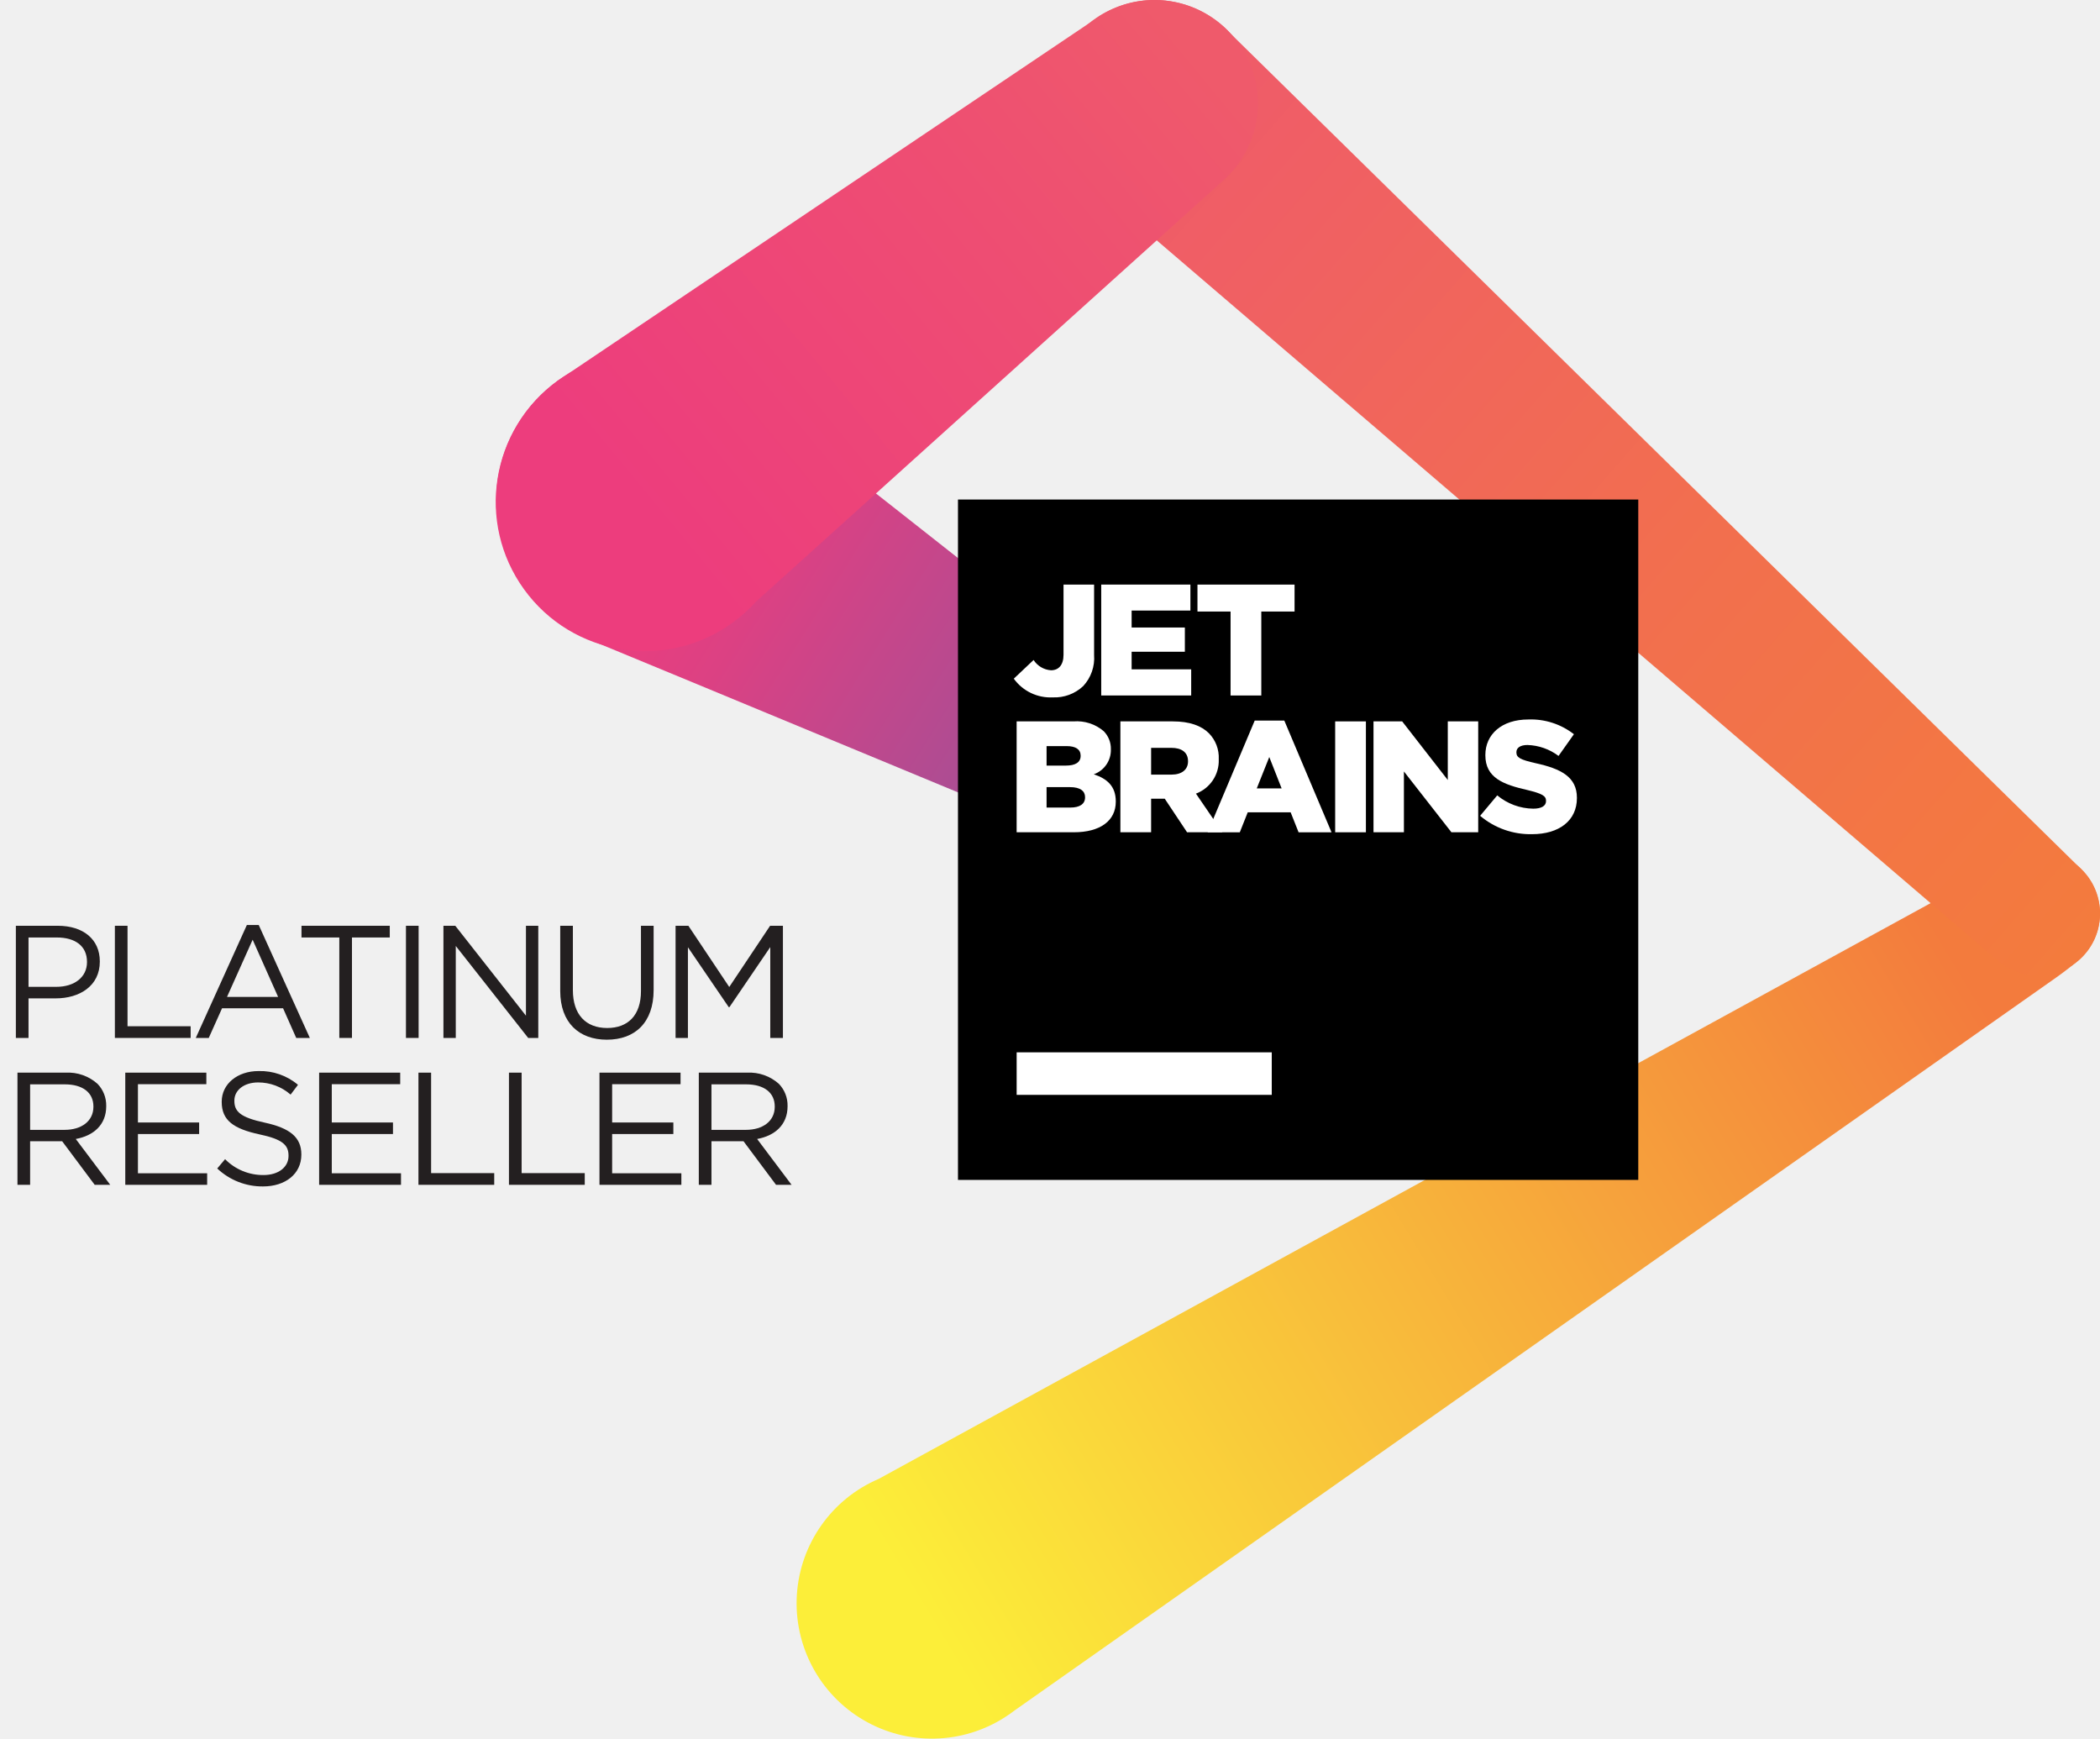
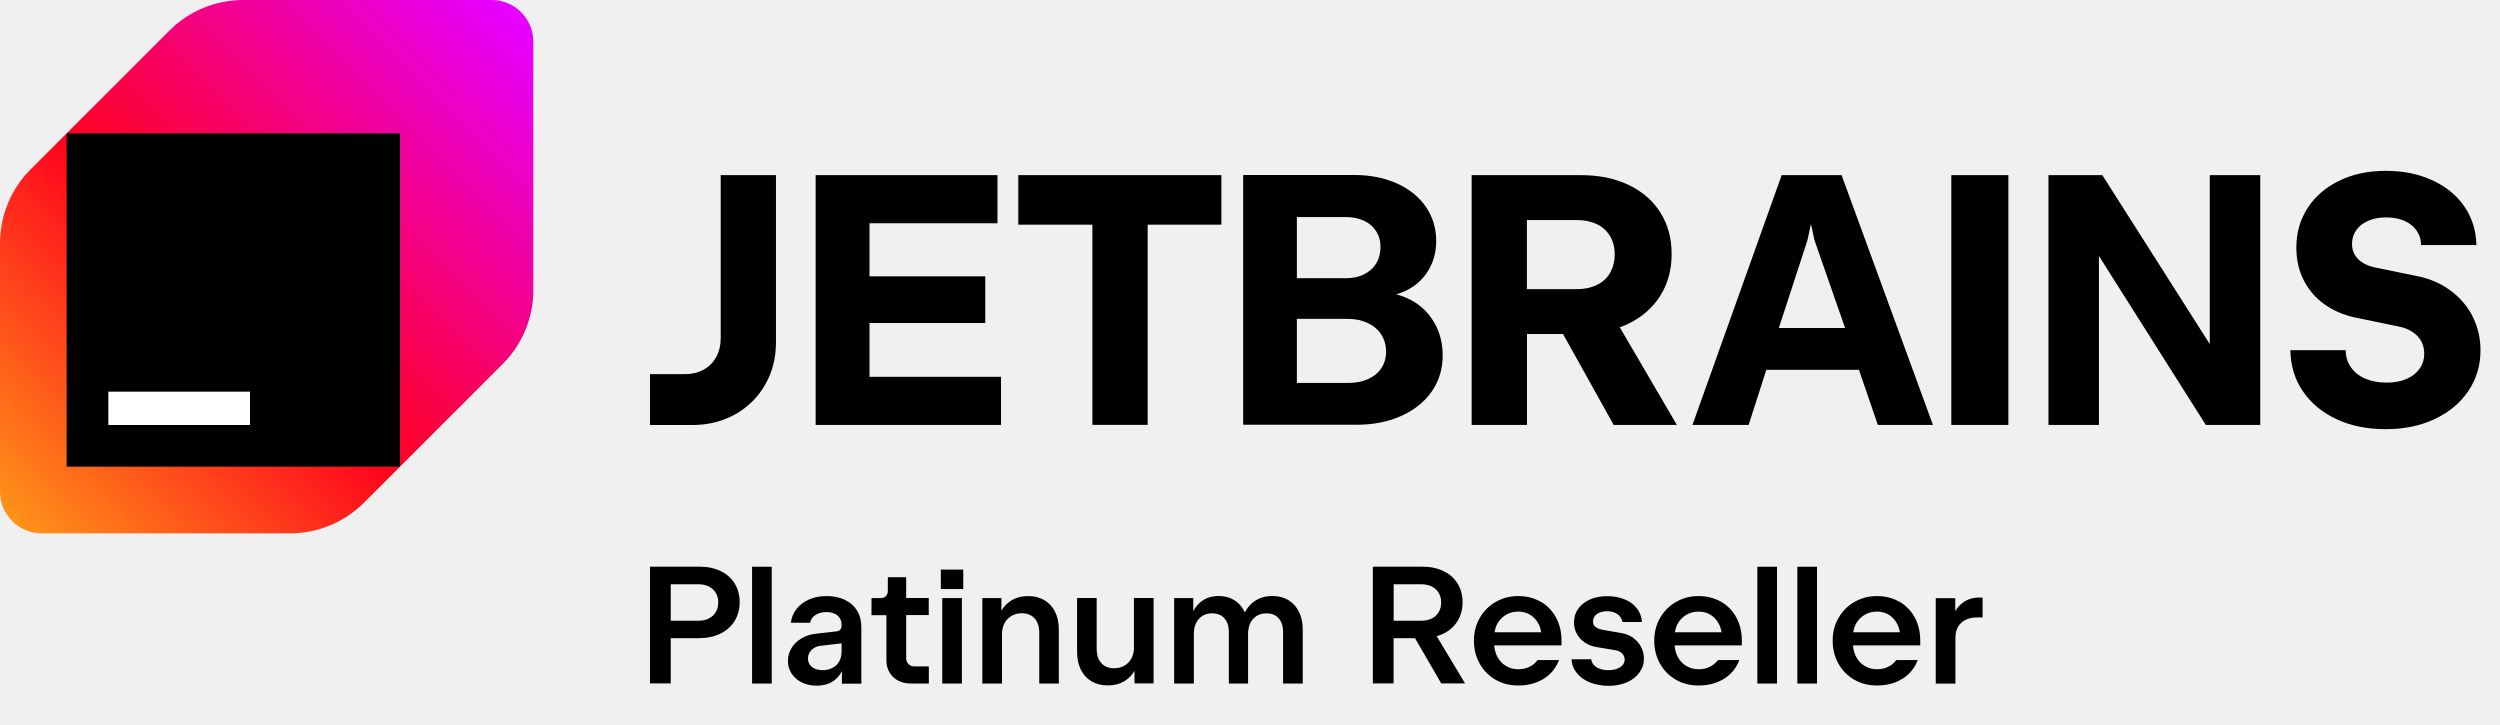
- <svg xmlns="http://www.w3.org/2000/svg" width="314.599" height="260.432" viewBox="0 0 314.599 260.432">
+ <svg xmlns="http://www.w3.org/2000/svg" width="300" height="87" fill="none" viewBox="0 0 300 87">
  <defs>
-     <linearGradient id="linear-gradient" x1="138.025" y1="241.116" x2="294.823" y2="146.48" gradientUnits="userSpaceOnUse">
-       <stop offset="0" stop-color="#fcee39" />
-       <stop offset="1" stop-color="#f37b3d" />
-     </linearGradient>
-     <linearGradient id="linear-gradient-2" x1="171.064" y1="13.817" x2="314.178" y2="139.109" gradientUnits="userSpaceOnUse">
-       <stop offset="0" stop-color="#ef5a6b" />
-       <stop offset="0.57" stop-color="#f26f4e" />
-       <stop offset="1" stop-color="#f37b3d" />
-     </linearGradient>
-     <linearGradient id="linear-gradient-3" x1="180.236" y1="127.281" x2="95.419" y2="74.312" gradientUnits="userSpaceOnUse">
-       <stop offset="0" stop-color="#7c59a4" />
-       <stop offset="0.385" stop-color="#af4c92" />
-       <stop offset="0.765" stop-color="#dc4183" />
-       <stop offset="0.957" stop-color="#ed3d7d" />
-     </linearGradient>
-     <linearGradient id="linear-gradient-4" x1="178.69" y1="7.404" x2="95.884" y2="75.794" gradientUnits="userSpaceOnUse">
-       <stop offset="0" stop-color="#ef5a6b" />
-       <stop offset="0.364" stop-color="#ee4e72" />
-       <stop offset="1" stop-color="#ed3d7d" />
+     <linearGradient id="a" x1=".85" x2="62.62" y1="62.72" y2="1.81" gradientUnits="userSpaceOnUse">
+       <stop stop-color="#FF9419" />
+       <stop offset=".43" stop-color="#FF021D" />
+       <stop offset=".99" stop-color="#E600FF" />
    </linearGradient>
  </defs>
-   <g>
-     <path d="M2.376,138.674H8.665c3.792,0,6.289,2.017,6.289,5.329v.048c0,3.624-3.024,5.496-6.601,5.496H4.272v5.929H2.376Zm6.049,9.146c2.784,0,4.608-1.488,4.608-3.696v-.049c0-2.399-1.8-3.647-4.513-3.647h-4.248v7.393Z" fill="#231f20" />
-     <path d="M17.208,138.674h1.896v15.05H28.561v1.752H17.208Z" fill="#231f20" />
-     <path d="M36.984,138.554h1.776L46.417,155.476h-2.04l-1.968-4.44H33.264L31.272,155.476H29.328Zm4.68,10.777-3.816-8.568-3.84,8.568Z" fill="#231f20" />
-     <path d="M50.832,140.427H45.167v-1.753h13.225v1.753H52.728v15.049H50.832Z" fill="#231f20" />
-     <path d="M60.816,138.674h1.896v16.802h-1.896Z" fill="#231f20" />
-     <path d="M66.431,138.674h1.776l10.585,13.466V138.674h1.848v16.802H79.128L68.28,141.699v13.777H66.431Z" fill="#231f20" />
-     <path d="M83.927,148.444v-9.77h1.896v9.649c0,3.624,1.92,5.664,5.136,5.664,3.097,0,5.064-1.872,5.064-5.544v-9.77h1.896v9.625c0,4.896-2.809,7.44-7.009,7.44C86.759,155.74,83.927,153.196,83.927,148.444Z" fill="#231f20" />
-     <path d="M101.207,138.674h1.92l6.121,9.169,6.12-9.169h1.921v16.802h-1.896V141.867l-6.121,9.001h-.096l-6.12-8.977v13.585h-1.849Z" fill="#231f20" />
-     <path d="M2.616,160.674H9.84a6.623,6.623,0,0,1,4.777,1.681,4.64,4.64,0,0,1,1.296,3.312v.048c0,2.784-1.92,4.416-4.561,4.896l5.161,6.864H14.185L9.312,170.948H4.512v6.528H2.616Zm7.057,8.569c2.521,0,4.321-1.297,4.321-3.457v-.048c0-2.063-1.584-3.312-4.296-3.312H4.512v6.816Z" fill="#231f20" />
-     <path d="M18.768,160.674H30.913v1.729h-10.249v5.736h9.168v1.729H20.664v5.88H31.033v1.729H18.768Z" fill="#231f20" />
-     <path d="M32.543,175.028l1.176-1.393a7.997,7.997,0,0,0,5.76,2.377c2.256,0,3.745-1.2,3.745-2.856V173.108c0-1.561-.84-2.448-4.369-3.192-3.864-.84-5.64-2.088-5.64-4.849v-.048c0-2.641,2.328-4.584,5.521-4.584a8.764,8.764,0,0,1,5.904,2.063l-1.104,1.465a7.378,7.378,0,0,0-4.849-1.824c-2.184,0-3.576,1.199-3.576,2.712v.048c0,1.584.864,2.473,4.561,3.265,3.744.815,5.472,2.184,5.472,4.752v.048c0,2.881-2.4,4.753-5.736,4.753A9.833,9.833,0,0,1,32.543,175.028Z" fill="#231f20" />
-     <path d="M47.808,160.674H59.953v1.729H49.704v5.736h9.168v1.729H49.704v5.88H60.073v1.729H47.808Z" fill="#231f20" />
-     <path d="M62.688,160.674H64.584v15.05h9.457v1.752H62.688Z" fill="#231f20" />
-     <path d="M76.247,160.674h1.896v15.05H87.6v1.752h-11.353Z" fill="#231f20" />
-     <path d="M89.807,160.674h12.146v1.729h-10.249v5.736h9.169v1.729H91.704v5.88h10.369v1.729H89.807Z" fill="#231f20" />
-     <path d="M104.687,160.674h7.225A6.621,6.621,0,0,1,116.688,162.355a4.639,4.639,0,0,1,1.297,3.312v.048c0,2.784-1.921,4.416-4.561,4.896l5.16,6.864h-2.328l-4.872-6.528H106.584v6.528H104.687Zm7.057,8.569c2.521,0,4.32-1.297,4.32-3.457v-.048c0-2.063-1.584-3.312-4.296-3.312H106.584v6.816Z" fill="#231f20" />
-   </g>
-   <rect x="152.382" y="157.7" width="38.44" height="6.407" fill="#fff" />
-   <rect x="152.382" y="157.7" width="38.44" height="6.407" fill="#fff" />
-   <g>
-     <path id="_Path_" data-name="&lt;Path&gt;" d="M311.643,143.62a9.277,9.277,0,0,0-12.388-13.809l-.01-.012L131.64,221.524a20.27,20.27,0,1,0,18.982,35.655h0l.001-.001c.492-.317.973-.653,1.439-1.014l155.905-109.69c.941-.647,3.082-2.3,3.642-2.817l.042-.029Z" fill="url(#linear-gradient)" />
-     <path id="_Path_2" data-name="&lt;Path&gt;" d="M311.853,130.291l.015-.016L184.359,5.043A15.45,15.45,0,0,0,157.489,15.484v0a15.413,15.413,0,0,0,4.28,10.64l-.007.007.059.051a15.647,15.647,0,0,0,2.352,2.014L298.917,143.588l.027-.028a9.257,9.257,0,0,0,12.909-13.27Z" fill="url(#linear-gradient-2)" />
-     <path id="_Path_3" data-name="&lt;Path&gt;" d="M188.516,119.086c-.185-.146-78.685-62.161-80.304-63.131l-.072-.057-.008.012A22.348,22.348,0,0,0,85.004,94.156l-.004.007.069.029A22.433,22.433,0,0,0,88.881,96.056c.807.302,90.766,37.62,90.766,37.62l.009-.016a8.591,8.591,0,0,0,8.86-14.575Z" fill="url(#linear-gradient-3)" />
-     <path id="_Path_4" data-name="&lt;Path&gt;" d="M172.974,0A15.362,15.362,0,0,0,163.862,3.006L84.084,56.675c-.154.105-.313.203-.465.312l-.106.072.006.008a22.355,22.355,0,0,0,26.207,36.224l.001.001.012-.011a22.302,22.302,0,0,0,3.59-3.235l69.191-62.358-.024-.032a15.466,15.466,0,0,0,5.962-12.171v-0A15.53,15.53,0,0,0,172.974,0Z" fill="url(#linear-gradient-4)" />
-     <g id="_Group_" data-name="&lt;Group&gt;">
-       <rect id="_Path_5" data-name="&lt;Path&gt;" x="143.513" y="74.825" width="101.915" height="101.915" />
-       <rect id="_Path_6" data-name="&lt;Path&gt;" x="152.304" y="157.631" width="38.218" height="6.37" fill="#fff" />
-       <g id="_Group_2" data-name="&lt;Group&gt;">
-         <path id="_Compound_Path_" data-name="&lt;Compound Path&gt;" d="M151.874,101.66l2.966-2.8a3.363,3.363,0,0,0,2.61,1.542c1.139,0,1.875-.783,1.875-2.325l0-10.512h4.58l0,10.536a6.171,6.171,0,0,1-1.637,4.675,6.259,6.259,0,0,1-4.556,1.685A6.784,6.784,0,0,1,151.874,101.66Z" fill="#fff" />
-         <path id="_Compound_Path_2" data-name="&lt;Compound Path&gt;" d="M164.973,87.565l13.36,0v3.892h-8.804v2.539H177.502v3.631h-7.973v2.634l8.922,0v3.915l-13.478,0Z" fill="#fff" />
-         <path id="_Compound_Path_3" data-name="&lt;Compound Path&gt;" d="M184.351,91.599h-4.96V87.565l14.546,0v4.034h-4.983l0,12.577h-4.604Z" fill="#fff" />
-         <path id="_Compound_Path_4" data-name="&lt;Compound Path&gt;" d="M152.301,108.058h8.519a6.221,6.221,0,0,1,4.532,1.471,3.738,3.738,0,0,1,1.068,2.705v.047a3.845,3.845,0,0,1-2.563,3.702c2.017.664,3.298,1.803,3.298,4.058v.047c0,2.848-2.326,4.58-6.288,4.58h-8.566Zm9.587,5.126c0-.926-.736-1.424-2.088-1.424h-3.014v2.919h2.895c1.4,0,2.207-.475,2.207-1.448Zm-1.59,4.722h-3.512v3.061h3.56c1.424,0,2.207-.546,2.207-1.519v-.047C162.553,118.499,161.841,117.906,160.298,117.906Z" fill="#fff" />
-         <path id="_Compound_Path_5" data-name="&lt;Compound Path&gt;" d="M167.844,108.058h7.855c2.539,0,4.295.664,5.41,1.78a5.186,5.186,0,0,1,1.471,3.868v.047a5.263,5.263,0,0,1-3.417,5.126l3.963,5.79h-5.292l-3.346-5.031h-2.041v5.031H167.844Zm7.665,7.973c1.542,0,2.468-.759,2.468-1.97v-.047c0-1.329-.973-1.993-2.492-1.993h-3.037v4.01Z" fill="#fff" />
-         <path id="_Compound_Path_6" data-name="&lt;Compound Path&gt;" d="M187.966,107.94h4.437l7.072,16.73h-4.936l-1.187-2.99h-6.431l-1.187,2.99h-4.817Zm4.034,10.156-1.851-4.699-1.875,4.699Z" fill="#fff" />
-         <path id="_Compound_Path_7" data-name="&lt;Compound Path&gt;" d="M200.021,108.058h4.604l0,16.611h-4.604Z" fill="#fff" />
-         <path id="_Compound_Path_8" data-name="&lt;Compound Path&gt;" d="M205.763,108.058H210.058l6.834,8.78,0-8.78h4.556l0,16.611h-4.01l-7.119-9.112,0,9.112h-4.556Z" fill="#fff" />
-         <path id="_Compound_Path_9" data-name="&lt;Compound Path&gt;" d="M221.737,122.201l2.563-3.061a8.605,8.605,0,0,0,5.387,1.993c1.258,0,1.922-.427,1.922-1.139V119.947c0-.712-.546-1.068-2.824-1.614-3.536-.807-6.265-1.803-6.265-5.197v-.047c0-3.085,2.444-5.316,6.431-5.316a10.455,10.455,0,0,1,6.834,2.207l-2.302,3.251a8.154,8.154,0,0,0-4.651-1.637c-1.115,0-1.661.451-1.661,1.068v.047c0,.759.57,1.092,2.895,1.614,3.797.831,6.17,2.065,6.17,5.173v.047c0,3.393-2.682,5.41-6.716,5.41A11.646,11.646,0,0,1,221.737,122.201Z" fill="#fff" />
-       </g>
-     </g>
-   </g>
+   <path fill="#000" fill-rule="evenodd" d="M85.947 42.836c.358-.657.538-1.404.538-2.251v-19.568h6.632v20.066c0 1.892-.438 3.585-1.304 5.089-.866 1.504-2.061 2.689-3.585 3.545-1.524.856-3.236 1.285-5.148 1.285H78v-6.104h4.192c.847 0 1.583-.179 2.241-.538.657-.358 1.155-.866 1.514-1.524Zm32.284-4.073H104.34v6.453h15.783v5.776H97.877V21.018h21.818v5.776H104.34v6.363h13.891v5.606Zm12.856-11.8h-8.882l-.01.01v-5.955h24.367v5.945h-8.842v24.019h-6.633V26.963Zm36.467 8.355c.588.159 1.156.368 1.673.647l.01-.01c1.225.647 2.171 1.554 2.858 2.728.688 1.175 1.026 2.5 1.026 3.983 0 1.613-.438 3.047-1.304 4.302-.877 1.265-2.102 2.241-3.675 2.948-1.583.707-3.376 1.056-5.387 1.056h-13.574V20.998h13.315c1.912 0 3.624.339 5.118 1.006 1.494.677 2.659 1.613 3.486 2.808.826 1.205 1.244 2.569 1.244 4.093 0 1.334-.318 2.509-.936 3.535-.617 1.026-1.483 1.822-2.579 2.39-.398.199-.826.358-1.275.488Zm-6.044-9.271h-5.886v7.339h5.886c.816 0 1.533-.149 2.161-.458.627-.309 1.115-.737 1.464-1.304.348-.568.527-1.255.527-1.982 0-.727-.179-1.364-.527-1.902-.349-.548-.837-.966-1.464-1.255-.628-.289-1.345-.438-2.161-.438Zm2.649 19.448c.687-.309 1.225-.747 1.603-1.315.378-.568.568-1.225.568-1.992 0-.767-.2-1.444-.578-2.041-.378-.598-.926-1.056-1.613-1.384-.697-.329-1.484-.498-2.37-.498h-6.145v7.688h6.145c.906 0 1.693-.149 2.39-.458Zm35.063-9.988c-.917 1.444-2.201 2.569-3.864 3.366h.01c-.319.149-.657.279-.996.398l6.851 11.721h-7.578l-6.084-10.914h-4.322v10.914h-6.642V21.018h13.124c2.171 0 4.073.388 5.717 1.175 1.643.787 2.917 1.892 3.814 3.326.896 1.434 1.344 3.047 1.344 4.959 0 1.912-.458 3.585-1.374 5.029Zm-7.598-1.315c.687-.329 1.214-.817 1.583-1.444v-.02c.368-.627.558-1.364.558-2.201 0-.836-.19-1.573-.558-2.191-.369-.617-.896-1.105-1.583-1.434-.688-.329-1.494-.498-2.42-.498h-5.975v8.295h5.975c.926 0 1.732-.169 2.42-.508Zm11.471 16.799 10.706-29.974h7.189l10.964 29.974h-6.612l-2.27-6.612h-11.114l-2.121 6.612h-6.742Zm13.812-22.207-3.445 10.576h7.947l-3.685-10.576-.408-1.922-.409 1.922Zm24.099 22.207h-6.851V21.018h6.851v29.974Zm11.273-29.974 12.896 20.275v-20.275h6.055v29.974h-6.533l-12.826-20.275v20.275h-6.055V21.018h6.463ZM293.974 34.8c1.165.847 2.082 1.892 2.729 3.137l-.02-.01c.647 1.255.976 2.619.976 4.103 0 1.812-.478 3.436-1.444 4.87-.966 1.434-2.3 2.559-4.023 3.376-1.713.817-3.705 1.225-5.915 1.225-2.211 0-4.173-.398-5.886-1.195-1.713-.797-3.057-1.912-4.033-3.336-.986-1.434-1.484-3.077-1.513-4.949h6.642c0 .767.199 1.454.617 2.041.408.598.986 1.056 1.733 1.374.747.319 1.613.478 2.529.478.916 0 1.713-.139 2.39-.428.677-.289 1.205-.697 1.584-1.225.378-.528.567-1.135.567-1.802 0-.837-.249-1.524-.767-2.081-.517-.558-1.215-.946-2.101-1.155l-5.397-1.115c-1.414-.299-2.649-.837-3.725-1.603-1.065-.767-1.892-1.733-2.479-2.898-.588-1.155-.876-2.46-.876-3.904 0-1.782.458-3.366 1.364-4.76.906-1.394 2.181-2.48 3.804-3.266 1.623-.787 3.475-1.175 5.566-1.175 2.092 0 3.964.378 5.597 1.135 1.633.757 2.918 1.802 3.834 3.147.916 1.334 1.404 2.878 1.444 4.621h-6.642c0-.647-.179-1.215-.528-1.723-.349-.508-.837-.896-1.464-1.175-.627-.279-1.364-.418-2.181-.418-.816 0-1.533.129-2.151.398-.617.269-1.105.637-1.444 1.115-.348.478-.518 1.036-.518 1.683 0 .707.239 1.304.708 1.782.468.478 1.105.807 1.902.996l5.098 1.046c1.514.289 2.858.847 4.023 1.693ZM83.95 68c.96 0 1.8.18 2.53.53l-.01-.01c.73.35 1.29.85 1.69 1.5.4.64.6 1.38.6 2.24 0 .86-.21 1.61-.61 2.26-.4.65-.97 1.16-1.71 1.52-.74.36-1.6.54-2.58.54h-3.37v5.43H78V68h5.95Zm1.11 6.22c.36-.18.63-.44.83-.77v.01c.2-.33.3-.73.3-1.17 0-.44-.1-.82-.3-1.15-.2-.33-.47-.58-.83-.76-.36-.18-.78-.27-1.27-.27h-3.3v4.38h3.3c.49 0 .91-.09 1.27-.27Zm7.55 7.8h-2.36V68.01h2.36v14.01Zm6.59-10.49c.83 0 1.56.15 2.18.44l.01.02c.62.29 1.11.72 1.45 1.28.35.56.52 1.22.52 1.97v6.8h-2.33v-1.49c-.28.52-.64.95-1.12 1.24-.53.33-1.17.49-1.91.49-.66 0-1.25-.13-1.77-.38-.52-.26-.93-.61-1.23-1.06-.3-.45-.45-.97-.45-1.53s.14-1.07.43-1.54.68-.86 1.19-1.16c.51-.31 1.08-.49 1.72-.56l2.53-.29c.18-.02.32-.1.43-.23.07-.09.11-.21.14-.34v-.2c0-.32-.07-.59-.22-.82-.15-.23-.36-.41-.63-.53-.27-.13-.6-.19-.97-.19s-.69.06-.97.17c-.28.12-.5.27-.67.46-.17.19-.27.41-.3.65H94.9c.08-.61.3-1.16.67-1.64.37-.48.87-.86 1.49-1.14.63-.28 1.31-.42 2.14-.42Zm1.51 7.83c.19-.34.28-.73.28-1.18v-.98l-2.53.3c-.29.03-.55.12-.78.26-.23.14-.4.32-.53.54-.13.22-.19.46-.19.73 0 .27.07.52.22.73.15.21.35.38.62.49.27.11.57.17.92.17.45 0 .84-.1 1.19-.28.35-.18.61-.44.8-.78Zm5.83-10.1h2.2v2.5h2.71v2.05h-2.71v5.18c0 .28.09.51.28.7.19.19.42.28.7.28h1.74v2.05h-2.21c-.55 0-1.04-.12-1.48-.35-.44-.23-.77-.56-1.02-.97-.25-.41-.38-.88-.38-1.4v-5.48h-1.79v-2.05h1.12c.25 0 .46-.08.61-.24.15-.16.23-.36.23-.61v-1.66Zm8.89 12.76h-2.36V71.77h2.36v10.25Zm.16-11.33h-2.69v-2.34h2.69v2.34Zm7.79.84c.73 0 1.38.16 1.93.48.55.32.98.78 1.29 1.39.31.61.46 1.33.46 2.17v6.45h-2.35v-6.09c0-.49-.08-.91-.25-1.26-.17-.35-.41-.62-.72-.8-.31-.19-.69-.28-1.12-.28-.47 0-.88.11-1.24.32-.36.21-.64.5-.84.88-.2.38-.3.81-.3 1.29v5.94h-2.36V71.77h2.29v1.5c.3-.49.68-.89 1.15-1.19.59-.37 1.27-.55 2.06-.55Zm12.4 7.46c.2-.38.3-.81.3-1.29h-.01v-5.94h2.36v10.25h-2.29V80.5c-.3.5-.68.9-1.15 1.2-.59.37-1.27.55-2.06.55-.73 0-1.38-.16-1.93-.48-.55-.32-.98-.78-1.29-1.39-.31-.61-.46-1.33-.46-2.17v-6.45h2.35v6.09c0 .49.08.91.25 1.26.17.35.41.62.72.8.31.19.69.28 1.13.28.47 0 .88-.11 1.24-.32.36-.21.64-.5.84-.88Zm16.92-7.47c.73 0 1.37.17 1.92.5h-.01c.55.33.97.8 1.27 1.41.3.61.45 1.31.45 2.12v6.47h-2.36v-6.19c0-.46-.08-.86-.24-1.19-.16-.33-.39-.59-.68-.77-.29-.18-.65-.27-1.06-.27-.44 0-.83.1-1.17.3-.34.2-.6.49-.78.86-.18.37-.27.81-.27 1.31v5.95h-2.31v-6.19c0-.46-.08-.86-.24-1.19-.16-.33-.38-.59-.68-.77-.3-.18-.66-.27-1.07-.27-.45 0-.84.1-1.17.3-.33.2-.59.49-.77.86-.18.37-.27.81-.27 1.31v5.95h-2.36V71.77h2.29v1.57c.29-.54.65-.96 1.11-1.27.55-.37 1.2-.55 1.93-.55s1.36.17 1.89.5c.53.33.94.8 1.23 1.41.005.01.007.022.01.035.003.013.005.025.01.035.32-.6.73-1.08 1.27-1.42.58-.37 1.27-.56 2.06-.56Zm22.2 3.01c-.4.65-.97 1.16-1.71 1.52h-.01c-.24.12-.51.21-.78.29l3.41 5.67h-2.86l-3.15-5.43h-2.57v5.43h-2.49V68h5.95c.96 0 1.8.18 2.53.53.73.35 1.29.85 1.69 1.5.4.64.6 1.38.6 2.24 0 .86-.21 1.61-.61 2.26Zm-4.36-.04c.49 0 .91-.09 1.27-.27v.01c.36-.18.63-.44.83-.77.2-.33.3-.73.3-1.17 0-.44-.1-.82-.3-1.15-.2-.33-.47-.58-.83-.76-.36-.18-.78-.27-1.27-.27h-3.3v4.38h3.3Zm11.65-2.96c1 0 1.9.23 2.69.68v-.01c.79.46 1.4 1.09 1.84 1.9.44.81.66 1.74.66 2.78v.57h-8.07c.04.47.14.91.34 1.3.25.49.59.88 1.04 1.15.45.27.95.41 1.51.41.49 0 .94-.1 1.33-.29.39-.19.72-.46.98-.81h2.57c-.24.63-.59 1.18-1.05 1.63-.46.45-1.02.8-1.67 1.05-.65.25-1.38.37-2.17.37-1.01 0-1.92-.23-2.72-.69-.8-.46-1.44-1.1-1.9-1.92-.47-.82-.7-1.77-.7-2.77s.23-1.92.7-2.73c.47-.82 1.11-1.46 1.92-1.92.81-.47 1.7-.7 2.7-.7Zm-2.55 3.39c-.15.3-.24.62-.3.95h5.61c-.06-.32-.14-.62-.27-.89-.24-.5-.57-.89-1-1.17-.43-.28-.93-.42-1.49-.42-.56 0-1.07.14-1.51.41-.44.27-.79.64-1.04 1.12Zm14.94 1.05c.54.09 1.01.28 1.42.57v.03c.41.29.72.65.94 1.08.22.43.33.9.33 1.4 0 .62-.19 1.18-.56 1.68-.37.5-.87.89-1.52 1.16-.65.27-1.32.41-2.15.41-.83 0-1.57-.14-2.23-.4-.66-.26-1.19-.64-1.58-1.12-.4-.49-.61-1.04-.65-1.67h2.36c.04.27.15.5.33.7.18.2.42.35.72.45.3.11.65.16 1.04.16.37 0 .7-.05.99-.16.3-.11.53-.26.69-.45.17-.19.25-.42.25-.67 0-.19-.05-.36-.14-.51-.09-.16-.22-.29-.38-.39-.17-.11-.36-.18-.57-.21l-2.27-.38c-.55-.09-1.02-.27-1.43-.55-.41-.28-.73-.63-.95-1.04-.23-.41-.34-.87-.34-1.36 0-.61.16-1.15.49-1.63.33-.48.79-.84 1.4-1.12.61-.28 1.31-.41 2.09-.41.78 0 1.47.13 2.09.38.62.25 1.11.61 1.47 1.08.37.47.57 1.01.62 1.64h-2.35c-.04-.26-.15-.48-.31-.68-.16-.2-.38-.34-.64-.45-.27-.11-.54-.16-.88-.16-.34 0-.63.05-.89.15-.26.11-.46.25-.6.44-.14.19-.21.4-.21.64 0 .18.04.34.13.47.09.13.22.24.39.33.17.09.39.15.65.2l2.25.39Zm9.25-4.44c1 0 1.9.23 2.69.68v-.01c.79.46 1.4 1.09 1.84 1.9.44.81.66 1.74.66 2.78v.57h-8.07c.04.47.14.91.34 1.3.25.49.59.88 1.04 1.15.45.27.95.41 1.51.41.49 0 .94-.1 1.33-.29.39-.19.72-.46.98-.81h2.57c-.24.63-.59 1.18-1.05 1.63-.46.45-1.02.8-1.67 1.05-.65.25-1.38.37-2.17.37-1.01 0-1.92-.23-2.72-.69-.8-.46-1.44-1.1-1.9-1.92-.47-.82-.7-1.77-.7-2.77s.23-1.92.7-2.73c.47-.82 1.11-1.46 1.92-1.92.81-.47 1.7-.7 2.7-.7Zm-2.55 3.39c-.15.3-.24.62-.3.95h5.61c-.06-.32-.14-.62-.27-.89-.24-.5-.57-.89-1-1.17-.43-.28-.93-.42-1.49-.42-.56 0-1.07.14-1.51.41-.44.27-.79.64-1.04 1.12Zm11.96 7.1h-2.36V68.01h2.36v14.01Zm4.8 0h-2.36V68.01h2.36v14.01Zm7.2-10.49c1 0 1.9.23 2.69.68v-.01c.79.46 1.4 1.09 1.84 1.9.44.81.66 1.74.66 2.78v.57h-8.07c.04.47.14.91.34 1.3.25.49.59.88 1.04 1.15.45.27.95.41 1.51.41.49 0 .94-.1 1.33-.29.39-.19.72-.46.98-.81h2.57c-.24.63-.59 1.18-1.05 1.63-.46.45-1.02.8-1.67 1.05-.65.25-1.38.37-2.17.37-1.01 0-1.92-.23-2.72-.69-.8-.46-1.44-1.1-1.9-1.92-.47-.82-.7-1.77-.7-2.77s.23-1.92.7-2.73c.47-.82 1.11-1.46 1.92-1.92.81-.47 1.7-.7 2.7-.7Zm-2.56 3.39c-.15.3-.24.62-.3.95h5.61c-.06-.32-.14-.62-.27-.89-.24-.5-.57-.89-1-1.17-.43-.28-.93-.42-1.49-.42-.56 0-1.07.14-1.51.41-.44.27-.79.64-1.04 1.12Zm12.93-2.65c.55-.38 1.18-.57 1.91-.57l.01.01h.38v2.38h-.66c-.53 0-.99.1-1.38.29-.39.19-.69.47-.9.83-.21.36-.32.79-.32 1.28v5.54h-2.36V71.78h2.34v1.55c.27-.44.59-.79.98-1.06Z" clip-rule="evenodd" />
+   <path fill="url(#a)" d="M20.34 3.66 3.66 20.34C1.32 22.68 0 25.86 0 29.18V59c0 2.76 2.24 5 5 5h29.82c3.32 0 6.49-1.32 8.84-3.66l16.68-16.68c2.34-2.34 3.66-5.52 3.66-8.84V5c0-2.76-2.24-5-5-5H29.18c-3.32 0-6.49 1.32-8.84 3.66Z" />
+   <path fill="#000" d="M48 16H8v40h40V16Z" />
+   <path fill="#fff" d="M30 47H13v4h17v-4Z" />
</svg>
